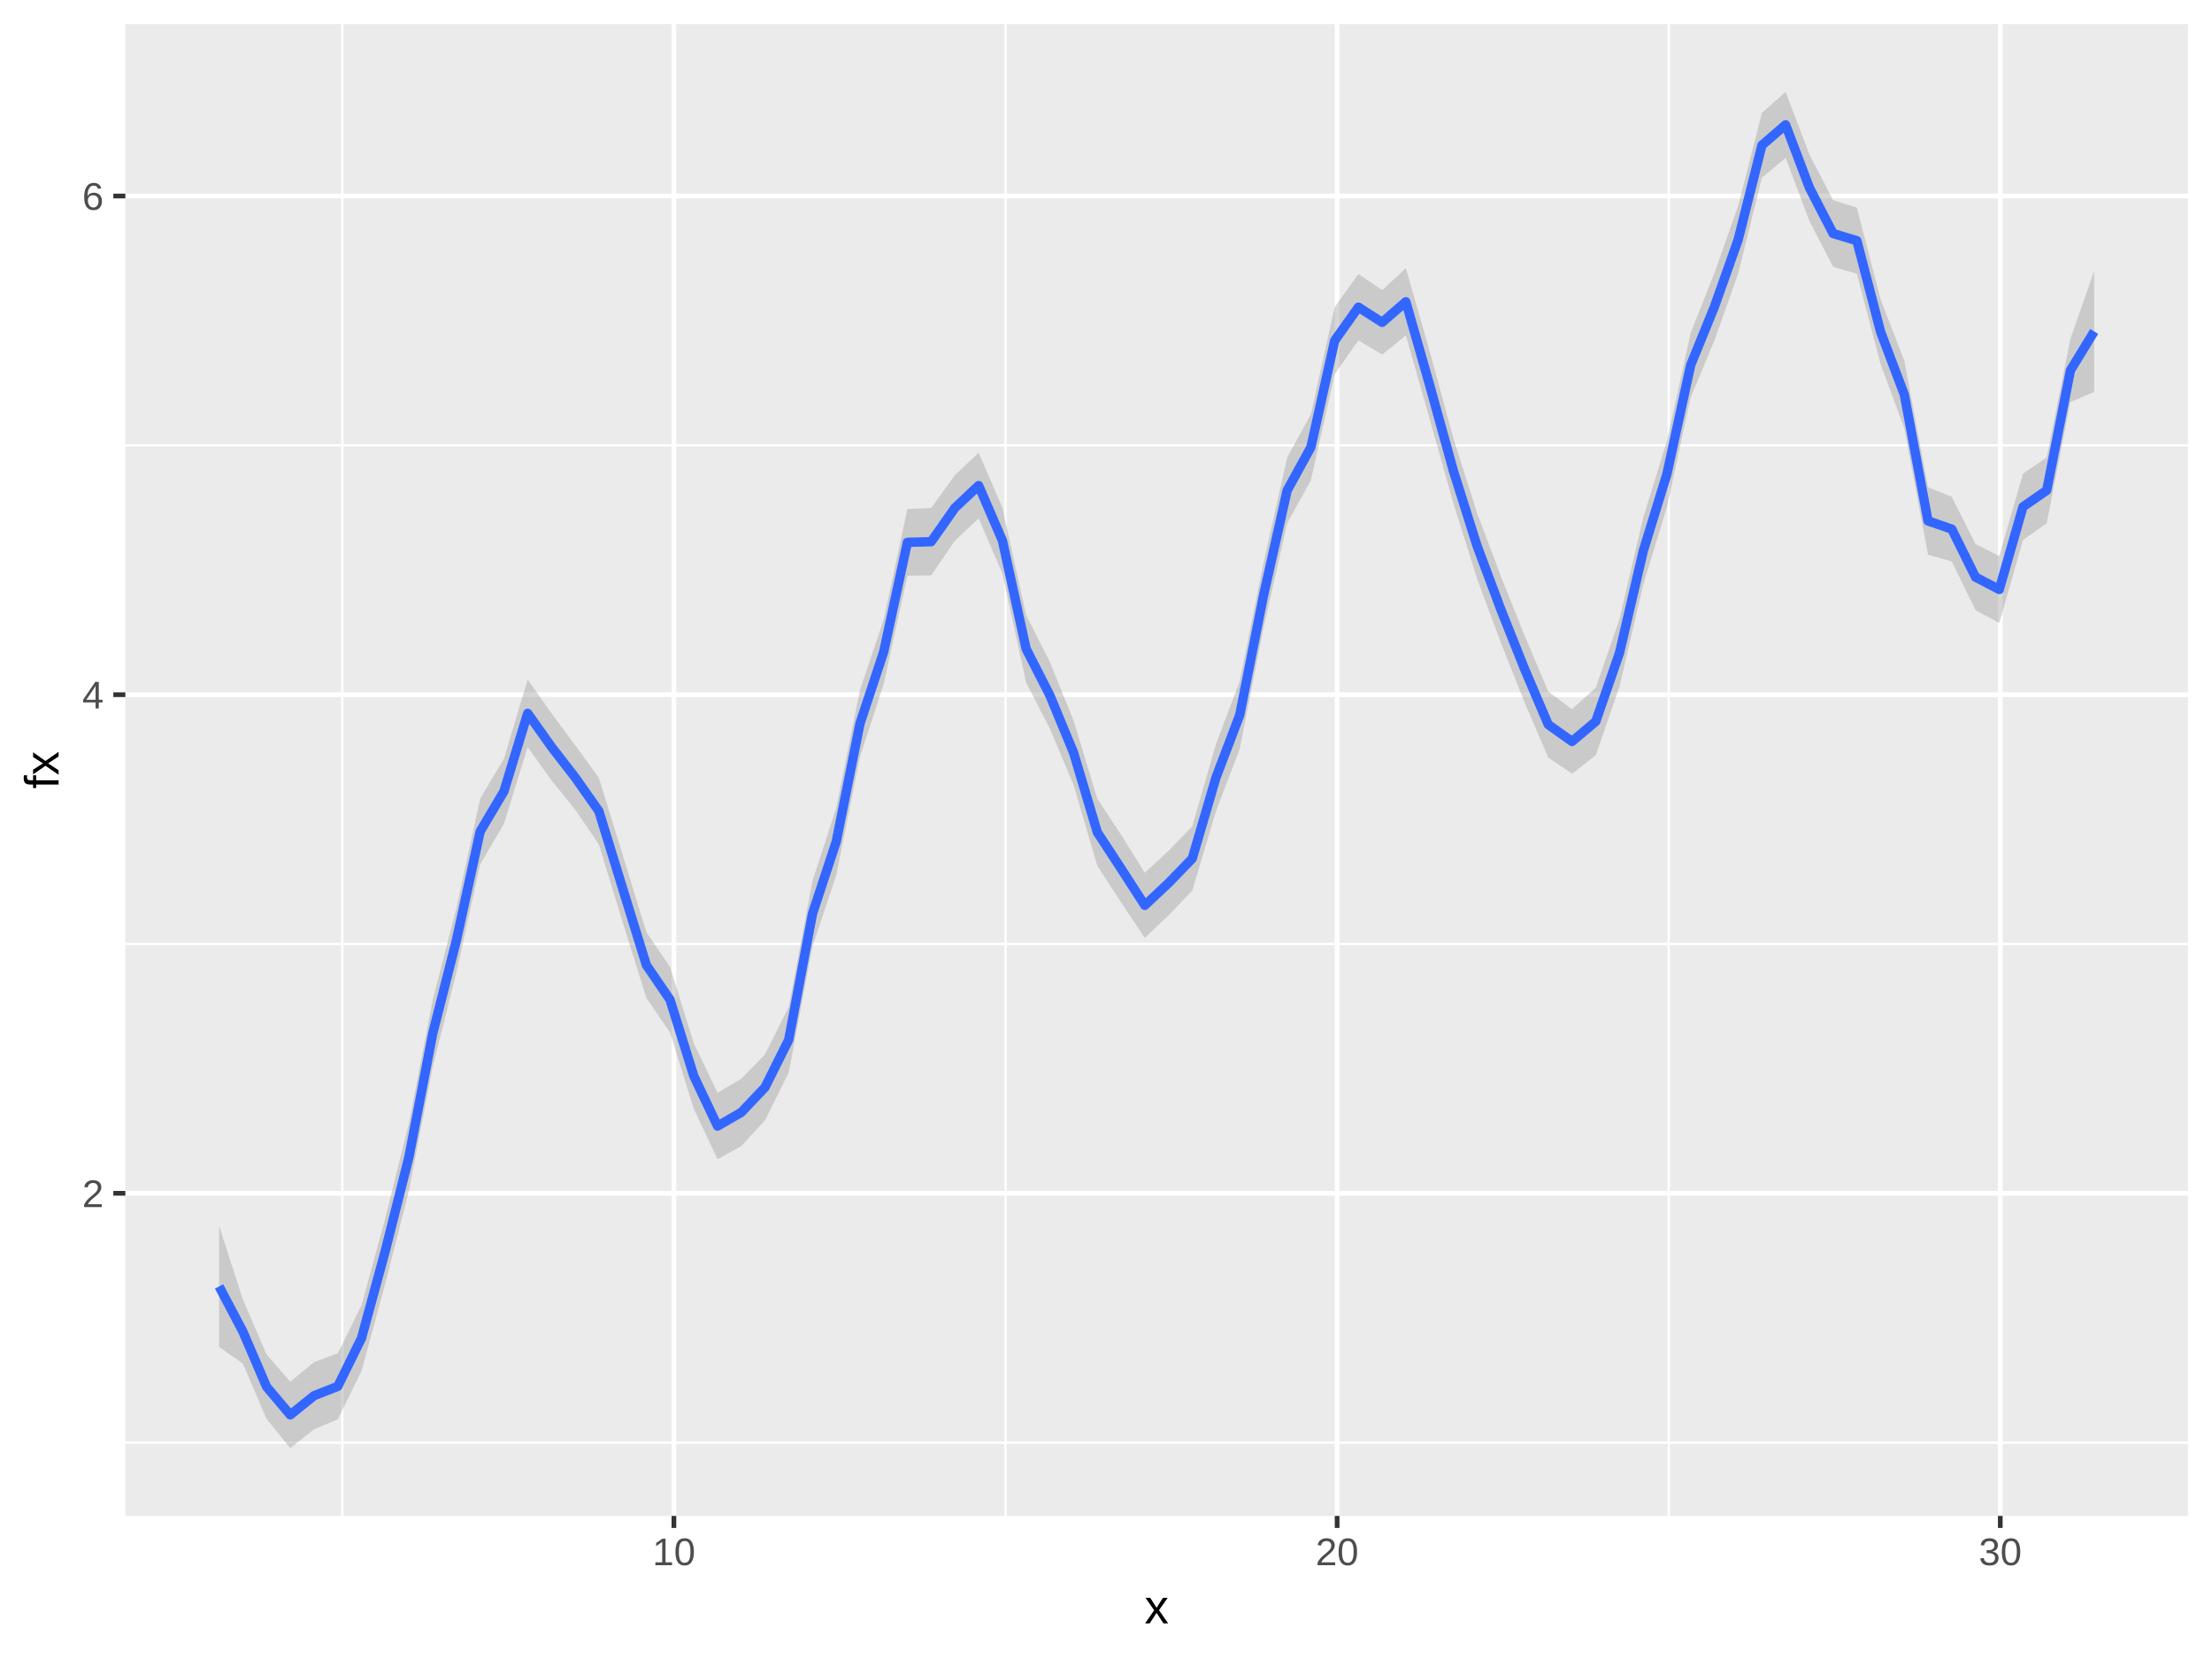
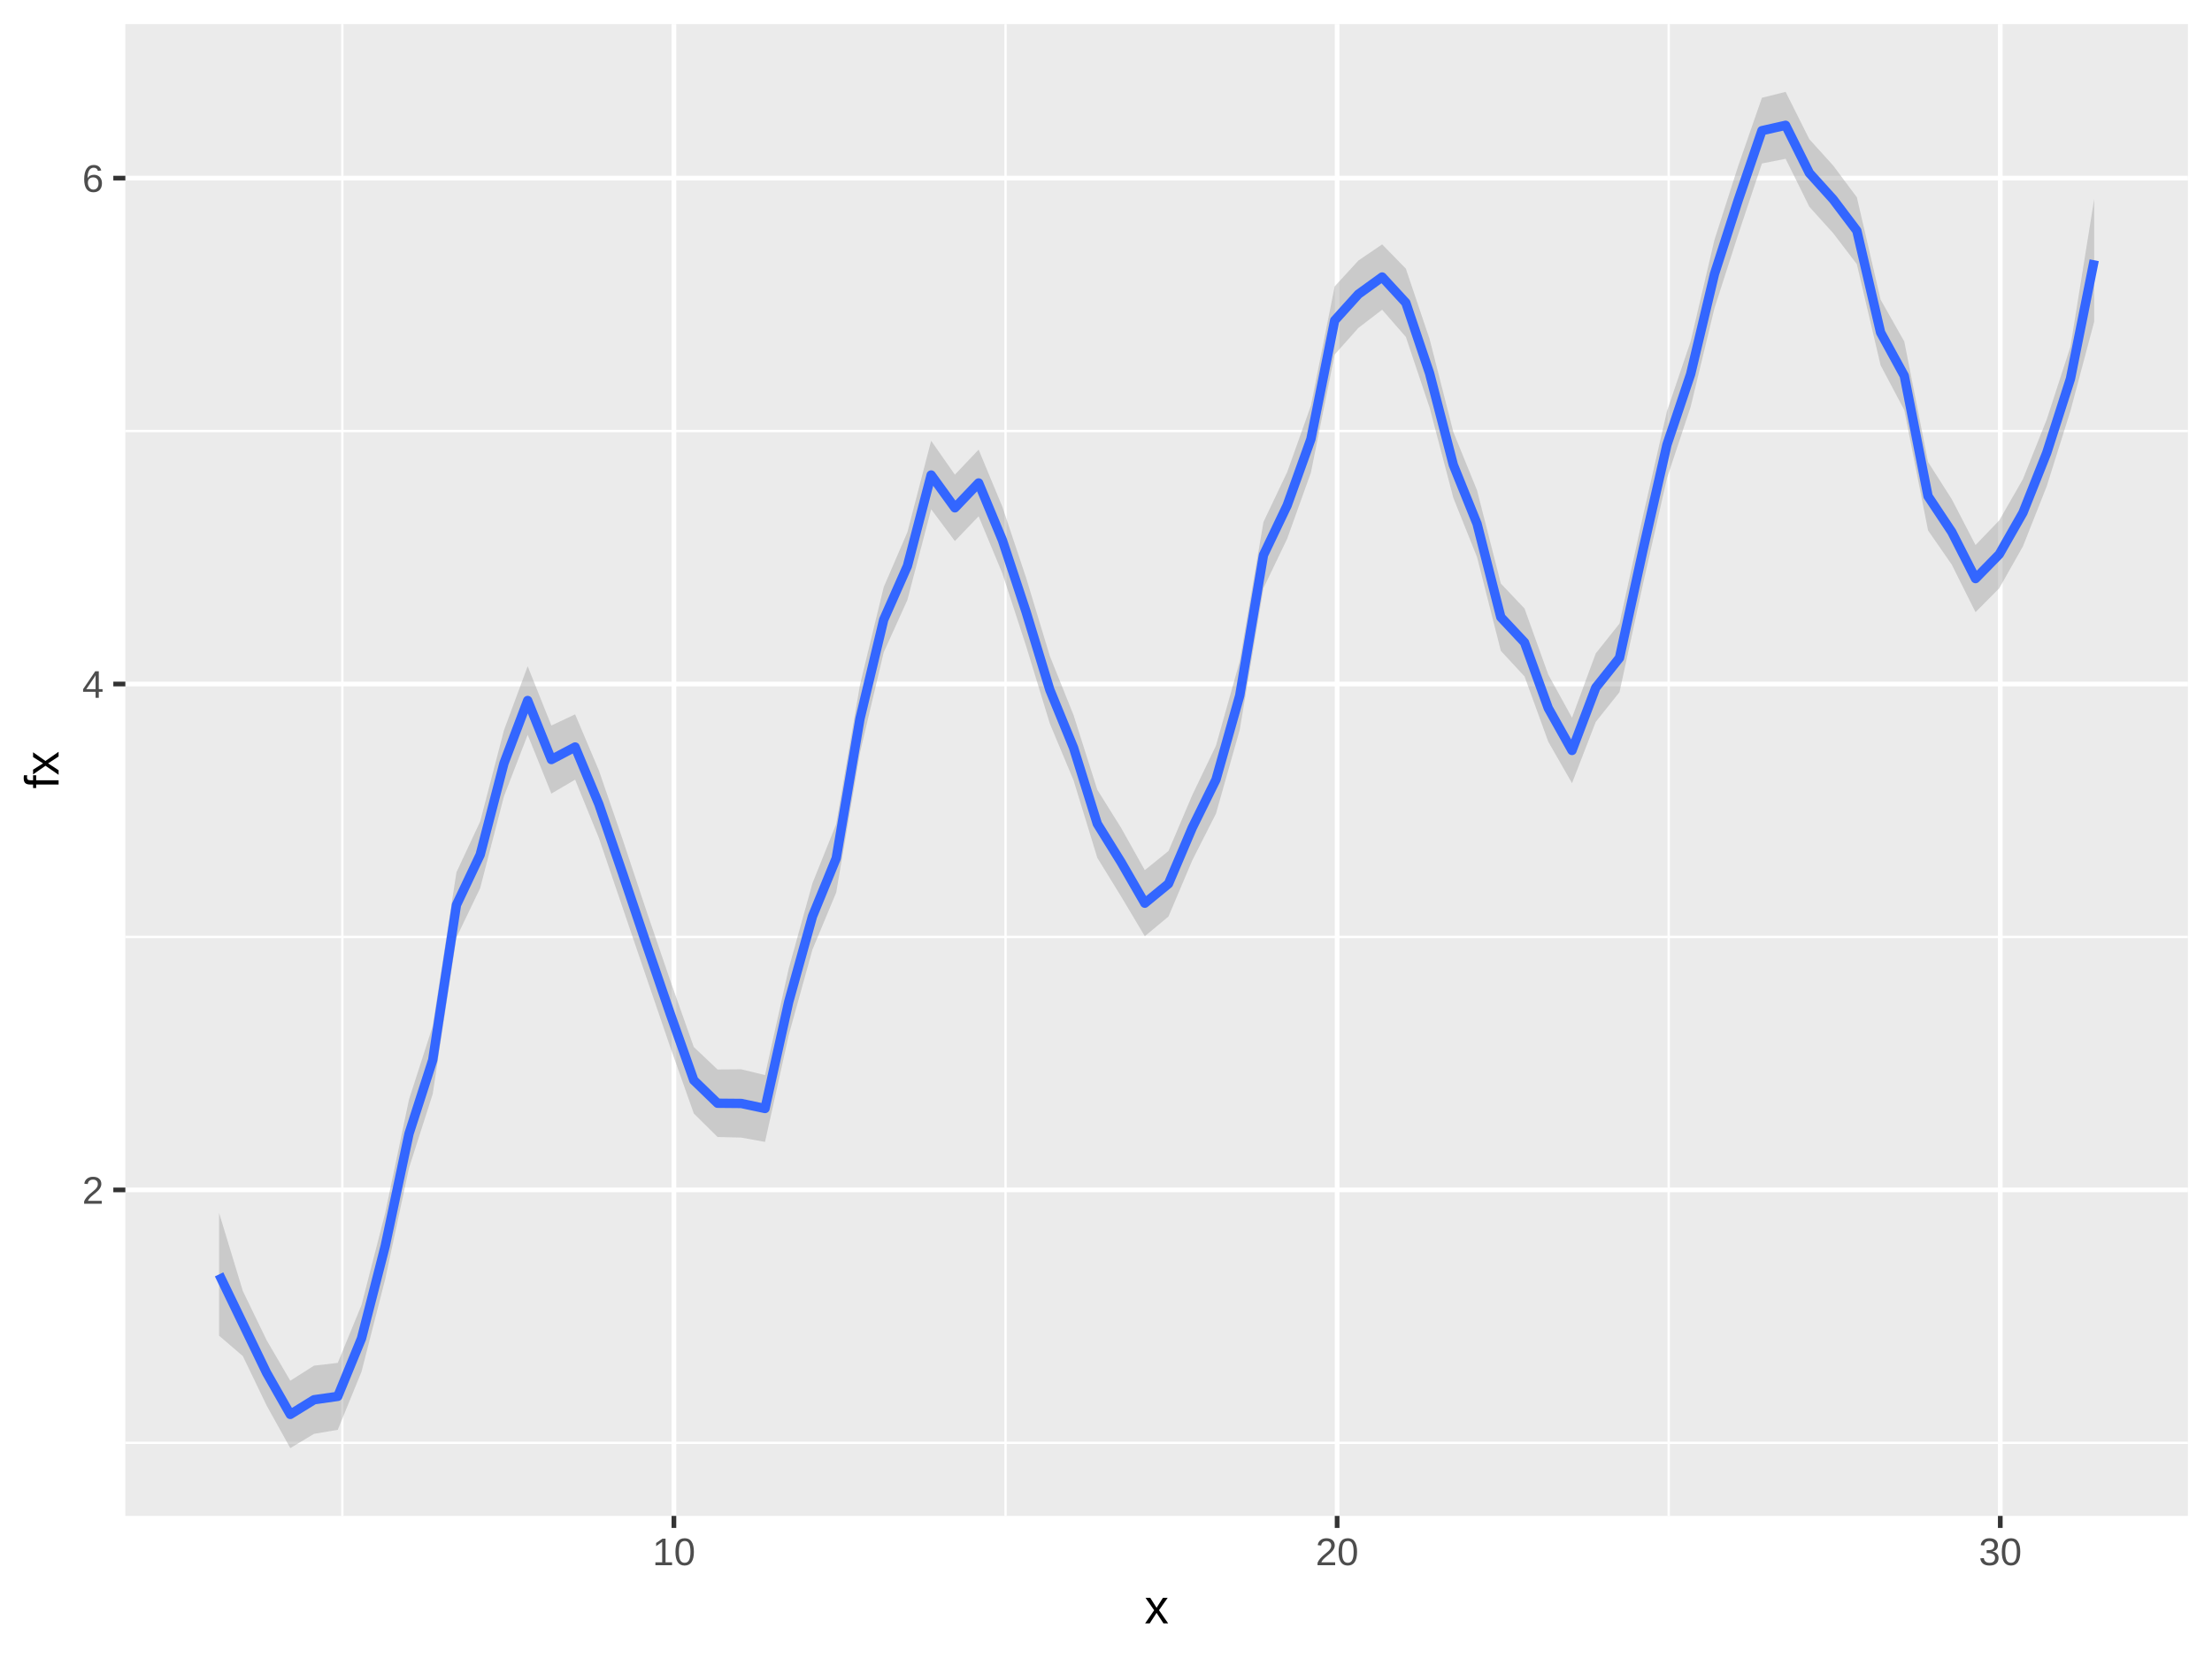
<svg xmlns="http://www.w3.org/2000/svg" viewBox="0 0 504.00 378.00">
  <defs>
    <style type="text/css">
    line, polyline, path, rect, circle {
      fill: none;
      stroke: #000000;
      stroke-linecap: round;
      stroke-linejoin: round;
      stroke-miterlimit: 10.00;
    }
  </style>
  </defs>
  <rect width="100%" height="100%" style="stroke: none; fill: #FFFFFF;" />
  <rect x="0.00" y="0.00" width="504.00" height="378.00" style="stroke-width: 1.07; stroke: #FFFFFF; fill: #FFFFFF;" />
  <defs>
    <clipPath id="cpMjguNTU4OHw0OTguNTIxfDM0NS4zOTZ8NS40Nzk0NQ==">
      <rect x="28.56" y="5.48" width="469.96" height="339.92" />
    </clipPath>
  </defs>
  <rect x="28.56" y="5.48" width="469.96" height="339.92" style="stroke-width: 1.07; stroke: none; fill: #EBEBEB;" clip-path="url(#cpMjguNTU4OHw0OTguNTIxfDM0NS4zOTZ8NS40Nzk0NQ==)" />
-   <polyline points="28.56,328.70 498.52,328.70 " style="stroke-width: 0.53; stroke: #FFFFFF; stroke-linecap: butt;" clip-path="url(#cpMjguNTU4OHw0OTguNTIxfDM0NS4zOTZ8NS40Nzk0NQ==)" />
-   <polyline points="28.56,215.08 498.52,215.08 " style="stroke-width: 0.53; stroke: #FFFFFF; stroke-linecap: butt;" clip-path="url(#cpMjguNTU4OHw0OTguNTIxfDM0NS4zOTZ8NS40Nzk0NQ==)" />
-   <polyline points="28.56,101.47 498.52,101.47 " style="stroke-width: 0.53; stroke: #FFFFFF; stroke-linecap: butt;" clip-path="url(#cpMjguNTU4OHw0OTguNTIxfDM0NS4zOTZ8NS40Nzk0NQ==)" />
+   <polyline points="28.56,328.75 498.52,328.75 " style="stroke-width: 0.53; stroke: #FFFFFF; stroke-linecap: butt;" clip-path="url(#cpMjguNTU4OHw0OTguNTIxfDM0NS4zOTZ8NS40Nzk0NQ==)" />
+   <polyline points="28.56,213.48 498.52,213.48 " style="stroke-width: 0.53; stroke: #FFFFFF; stroke-linecap: butt;" clip-path="url(#cpMjguNTU4OHw0OTguNTIxfDM0NS4zOTZ8NS40Nzk0NQ==)" />
+   <polyline points="28.56,98.21 498.52,98.21 " style="stroke-width: 0.53; stroke: #FFFFFF; stroke-linecap: butt;" clip-path="url(#cpMjguNTU4OHw0OTguNTIxfDM0NS4zOTZ8NS40Nzk0NQ==)" />
  <polyline points="78.00,345.40 78.00,5.48 " style="stroke-width: 0.53; stroke: #FFFFFF; stroke-linecap: butt;" clip-path="url(#cpMjguNTU4OHw0OTguNTIxfDM0NS4zOTZ8NS40Nzk0NQ==)" />
  <polyline points="229.11,345.40 229.11,5.48 " style="stroke-width: 0.53; stroke: #FFFFFF; stroke-linecap: butt;" clip-path="url(#cpMjguNTU4OHw0OTguNTIxfDM0NS4zOTZ8NS40Nzk0NQ==)" />
  <polyline points="380.21,345.40 380.21,5.48 " style="stroke-width: 0.53; stroke: #FFFFFF; stroke-linecap: butt;" clip-path="url(#cpMjguNTU4OHw0OTguNTIxfDM0NS4zOTZ8NS40Nzk0NQ==)" />
-   <polyline points="28.56,271.89 498.52,271.89 " style="stroke-width: 1.07; stroke: #FFFFFF; stroke-linecap: butt;" clip-path="url(#cpMjguNTU4OHw0OTguNTIxfDM0NS4zOTZ8NS40Nzk0NQ==)" />
-   <polyline points="28.56,158.28 498.52,158.28 " style="stroke-width: 1.07; stroke: #FFFFFF; stroke-linecap: butt;" clip-path="url(#cpMjguNTU4OHw0OTguNTIxfDM0NS4zOTZ8NS40Nzk0NQ==)" />
-   <polyline points="28.56,44.66 498.52,44.66 " style="stroke-width: 1.07; stroke: #FFFFFF; stroke-linecap: butt;" clip-path="url(#cpMjguNTU4OHw0OTguNTIxfDM0NS4zOTZ8NS40Nzk0NQ==)" />
+   <polyline points="28.56,271.12 498.52,271.12 " style="stroke-width: 1.07; stroke: #FFFFFF; stroke-linecap: butt;" clip-path="url(#cpMjguNTU4OHw0OTguNTIxfDM0NS4zOTZ8NS40Nzk0NQ==)" />
+   <polyline points="28.56,155.85 498.52,155.85 " style="stroke-width: 1.07; stroke: #FFFFFF; stroke-linecap: butt;" clip-path="url(#cpMjguNTU4OHw0OTguNTIxfDM0NS4zOTZ8NS40Nzk0NQ==)" />
+   <polyline points="28.56,40.58 498.52,40.58 " style="stroke-width: 1.07; stroke: #FFFFFF; stroke-linecap: butt;" clip-path="url(#cpMjguNTU4OHw0OTguNTIxfDM0NS4zOTZ8NS40Nzk0NQ==)" />
  <polyline points="153.55,345.40 153.55,5.48 " style="stroke-width: 1.07; stroke: #FFFFFF; stroke-linecap: butt;" clip-path="url(#cpMjguNTU4OHw0OTguNTIxfDM0NS4zOTZ8NS40Nzk0NQ==)" />
  <polyline points="304.66,345.40 304.66,5.48 " style="stroke-width: 1.07; stroke: #FFFFFF; stroke-linecap: butt;" clip-path="url(#cpMjguNTU4OHw0OTguNTIxfDM0NS4zOTZ8NS40Nzk0NQ==)" />
  <polyline points="455.76,345.40 455.76,5.48 " style="stroke-width: 1.07; stroke: #FFFFFF; stroke-linecap: butt;" clip-path="url(#cpMjguNTU4OHw0OTguNTIxfDM0NS4zOTZ8NS40Nzk0NQ==)" />
-   <polyline points="49.92,279.32 55.33,296.07 60.74,308.63 66.14,314.81 71.55,310.35 76.96,308.36 82.37,297.41 87.78,277.60 93.19,255.86 98.59,227.86 104.00,206.88 109.41,181.95 114.82,172.87 120.23,154.83 125.63,162.50 131.04,169.79 136.45,177.22 141.86,194.73 147.27,212.40 152.67,220.31 158.08,237.71 163.49,248.99 168.90,245.78 174.31,240.24 179.71,229.43 185.12,200.75 190.53,184.09 195.94,157.26 201.35,141.17 206.75,115.96 212.16,115.74 217.57,108.27 222.98,103.15 228.39,115.66 233.80,140.16 239.20,150.83 244.61,164.16 250.02,181.99 255.43,190.20 260.84,198.86 266.24,193.86 271.65,188.29 277.06,169.52 282.47,155.22 287.88,128.30 293.28,104.26 298.69,94.37 304.10,69.97 309.51,62.42 314.92,66.11 320.32,61.09 325.73,79.98 331.14,99.84 336.55,116.89 341.96,131.29 347.36,144.77 352.77,157.56 358.18,161.58 363.59,156.70 369.00,141.06 374.41,117.93 379.81,100.43 385.22,75.83 390.63,62.21 396.04,46.91 401.45,25.72 406.85,20.93 412.26,35.15 417.67,45.62 423.08,47.32 428.49,68.22 433.89,82.19 439.30,111.01 444.71,113.21 450.12,123.96 455.53,126.69 460.93,107.93 466.34,104.22 471.75,77.16 477.16,61.73 477.16,89.31 471.75,91.60 466.34,119.21 460.93,123.04 455.53,141.94 450.12,139.04 444.71,127.92 439.30,126.38 433.89,97.59 428.49,82.97 423.08,62.36 417.67,60.81 412.26,50.33 406.85,35.96 401.45,40.48 396.04,62.31 390.63,77.58 385.22,90.53 379.81,115.52 374.41,133.19 369.00,156.46 363.59,172.08 358.18,176.29 352.77,172.63 347.36,160.02 341.96,146.41 336.55,131.89 331.14,114.64 325.73,95.39 320.32,76.42 314.92,80.79 309.51,77.55 304.10,85.27 298.69,109.41 293.28,119.23 287.88,143.16 282.47,170.62 277.06,184.80 271.65,202.95 266.24,208.56 260.84,213.71 255.43,205.60 250.02,197.28 244.61,178.82 239.20,166.00 233.80,155.51 228.39,130.64 222.98,118.11 217.57,123.19 212.16,131.12 206.75,131.19 201.35,155.83 195.94,172.50 190.53,199.47 185.12,215.65 179.71,244.39 174.31,255.24 168.90,261.12 163.49,264.15 158.08,252.63 152.67,235.27 147.27,227.37 141.86,210.08 136.45,192.40 131.04,184.45 125.63,177.78 120.23,170.23 114.82,187.72 109.41,196.93 104.00,221.54 98.59,243.13 93.19,271.26 87.78,292.47 82.37,312.38 76.96,323.39 71.55,325.66 66.14,329.95 60.74,323.31 55.33,310.68 49.92,306.90 " style="stroke-width: 2.13; stroke: none; fill: #999999; fill-opacity: 0.40;" clip-path="url(#cpMjguNTU4OHw0OTguNTIxfDM0NS4zOTZ8NS40Nzk0NQ==)" />
-   <polyline points="49.92,293.11 55.33,303.38 60.74,315.97 66.14,322.38 71.55,318.01 76.96,315.88 82.37,304.89 87.78,285.03 93.19,263.56 98.59,235.50 104.00,214.21 109.41,189.44 114.82,180.30 120.23,162.53 125.63,170.14 131.04,177.12 136.45,184.81 141.86,202.40 147.27,219.89 152.67,227.79 158.08,245.17 163.49,256.57 168.90,253.45 174.31,247.74 179.71,236.91 185.12,208.20 190.53,191.78 195.94,164.88 201.35,148.50 206.75,123.57 212.16,123.43 217.57,115.73 222.98,110.63 228.39,123.15 233.80,147.83 239.20,158.41 244.61,171.49 250.02,189.63 255.43,197.90 260.84,206.28 266.24,201.21 271.65,195.62 277.06,177.16 282.47,162.92 287.88,135.73 293.28,111.74 298.69,101.89 304.10,77.62 309.51,69.99 314.92,73.45 320.32,68.76 325.73,87.69 331.14,107.24 336.55,124.39 341.96,138.85 347.36,152.40 352.77,165.09 358.18,168.94 363.59,164.39 369.00,148.76 374.41,125.56 379.81,107.98 385.22,83.18 390.63,69.89 396.04,54.61 401.45,33.10 406.85,28.44 412.26,42.74 417.67,53.21 423.08,54.84 428.49,75.60 433.89,89.89 439.30,118.69 444.71,120.56 450.12,131.50 455.53,134.31 460.93,115.48 466.34,111.72 471.75,84.38 477.16,75.52 " style="stroke-width: 2.13; stroke: #3366FF; stroke-linecap: butt;" clip-path="url(#cpMjguNTU4OHw0OTguNTIxfDM0NS4zOTZ8NS40Nzk0NQ==)" />
+   <polyline points="49.92,276.37 55.33,294.15 60.74,305.34 66.14,314.59 71.55,311.16 76.96,310.53 82.37,297.35 87.78,276.32 93.19,250.51 98.59,233.79 104.00,198.75 109.41,187.16 114.82,166.40 120.23,151.80 125.63,165.31 131.04,162.76 136.45,175.53 141.86,191.23 147.27,207.49 152.67,223.27 158.08,238.56 163.49,243.68 168.90,243.64 174.31,244.96 179.71,220.67 185.12,201.23 190.53,187.75 195.94,156.06 201.35,133.77 206.75,121.25 212.16,100.43 217.57,108.15 222.98,102.45 228.39,115.47 233.80,131.65 239.20,149.46 244.61,162.94 250.02,179.94 255.43,188.61 260.84,198.26 266.24,193.90 271.65,181.17 277.06,169.88 282.47,150.67 287.88,118.93 293.28,107.56 298.69,92.42 304.10,65.26 309.51,59.36 314.92,55.68 320.32,61.21 325.73,77.24 331.14,98.43 336.55,111.74 341.96,132.95 347.36,138.65 352.77,153.71 358.18,163.53 363.59,148.88 369.00,142.08 374.41,117.31 379.81,93.69 385.22,77.75 390.63,54.66 396.04,37.82 401.45,22.28 406.85,20.93 412.26,31.72 417.67,37.70 423.08,44.94 428.49,68.27 433.89,77.81 439.30,105.26 444.71,113.74 450.12,124.19 455.53,118.56 460.93,109.14 466.34,95.58 471.75,78.97 477.16,45.32 477.16,73.29 471.75,93.62 466.34,110.80 460.93,124.47 455.53,134.03 450.12,139.48 444.71,128.66 439.30,120.85 433.89,93.43 428.49,83.23 423.08,60.19 417.67,53.11 412.26,47.12 406.85,36.18 401.45,37.25 396.04,53.45 390.63,70.25 385.22,92.67 379.81,108.99 374.41,132.80 369.00,157.70 363.59,164.48 358.18,178.45 352.77,169.00 347.36,154.12 341.96,148.29 336.55,126.96 331.14,113.44 325.73,92.87 320.32,76.77 314.92,70.57 309.51,74.71 304.10,80.79 298.69,107.67 293.28,122.75 287.88,134.01 282.47,166.29 277.06,185.38 271.65,196.05 266.24,208.82 260.84,213.32 255.43,204.24 250.02,195.45 244.61,177.81 239.20,164.86 233.80,147.22 228.39,130.67 222.98,117.63 217.57,123.28 212.16,116.03 206.75,136.70 201.35,148.64 195.94,171.52 190.53,203.36 185.12,216.35 179.71,235.85 174.31,260.18 168.90,259.20 163.49,259.06 158.08,253.70 152.67,238.45 147.27,222.68 141.86,206.81 136.45,190.93 131.04,177.64 125.63,180.82 120.23,167.43 114.82,181.46 109.41,202.35 104.00,213.62 98.59,249.28 93.19,266.13 87.78,291.41 82.37,312.54 76.96,325.78 71.55,326.70 66.14,329.95 60.74,320.23 55.33,308.98 49.92,304.34 " style="stroke-width: 2.13; stroke: none; fill: #999999; fill-opacity: 0.40;" clip-path="url(#cpMjguNTU4OHw0OTguNTIxfDM0NS4zOTZ8NS40Nzk0NQ==)" />
+   <polyline points="49.92,290.36 55.33,301.57 60.74,312.79 66.14,322.27 71.55,318.93 76.96,318.16 82.37,304.95 87.78,283.86 93.19,258.32 98.59,241.53 104.00,206.19 109.41,194.75 114.82,173.93 120.23,159.61 125.63,173.06 131.04,170.20 136.45,183.23 141.86,199.02 147.27,215.09 152.67,230.86 158.08,246.13 163.49,251.37 168.90,251.42 174.31,252.57 179.71,228.26 185.12,208.79 190.53,195.55 195.94,163.79 201.35,141.20 206.75,128.97 212.16,108.23 217.57,115.71 222.98,110.04 228.39,123.07 233.80,139.43 239.20,157.16 244.61,170.38 250.02,187.70 255.43,196.42 260.84,205.79 266.24,201.36 271.65,188.61 277.06,177.63 282.47,158.48 287.88,126.47 293.28,115.15 298.69,100.04 304.10,73.02 309.51,67.03 314.92,63.12 320.32,68.99 325.73,85.06 331.14,105.93 336.55,119.35 341.96,140.62 347.36,146.38 352.77,161.35 358.18,170.99 363.59,156.68 369.00,149.89 374.41,125.06 379.81,101.34 385.22,85.21 390.63,62.46 396.04,45.63 401.45,29.77 406.85,28.55 412.26,39.42 417.67,45.41 423.08,52.57 428.49,75.75 433.89,85.62 439.30,113.06 444.71,121.20 450.12,131.83 455.53,126.29 460.93,116.81 466.34,103.19 471.75,86.30 477.16,59.30 " style="stroke-width: 2.13; stroke: #3366FF; stroke-linecap: butt;" clip-path="url(#cpMjguNTU4OHw0OTguNTIxfDM0NS4zOTZ8NS40Nzk0NQ==)" />
  <defs>
    <clipPath id="cpMHw1MDR8Mzc4fDA=">
      <rect x="0.00" y="0.00" width="504.00" height="378.00" />
    </clipPath>
  </defs>
  <g clip-path="url(#cpMHw1MDR8Mzc4fDA=)">
-     <text x="18.73" y="275.04" style="font-size: 8.80px; fill: #4D4D4D; font-family: Arial;" textLength="4.89px" lengthAdjust="spacingAndGlyphs">2</text>
+     <text x="18.73" y="274.27" style="font-size: 8.80px; fill: #4D4D4D; font-family: Arial;" textLength="4.89px" lengthAdjust="spacingAndGlyphs">2</text>
  </g>
  <g clip-path="url(#cpMHw1MDR8Mzc4fDA=)">
-     <text x="18.73" y="161.42" style="font-size: 8.80px; fill: #4D4D4D; font-family: Arial;" textLength="4.89px" lengthAdjust="spacingAndGlyphs">4</text>
+     <text x="18.73" y="159.00" style="font-size: 8.80px; fill: #4D4D4D; font-family: Arial;" textLength="4.89px" lengthAdjust="spacingAndGlyphs">4</text>
  </g>
  <g clip-path="url(#cpMHw1MDR8Mzc4fDA=)">
-     <text x="18.73" y="47.81" style="font-size: 8.80px; fill: #4D4D4D; font-family: Arial;" textLength="4.89px" lengthAdjust="spacingAndGlyphs">6</text>
+     <text x="18.73" y="43.73" style="font-size: 8.80px; fill: #4D4D4D; font-family: Arial;" textLength="4.89px" lengthAdjust="spacingAndGlyphs">6</text>
  </g>
-   <polyline points="25.82,271.89 28.56,271.89 " style="stroke-width: 1.07; stroke: #333333; stroke-linecap: butt;" clip-path="url(#cpMHw1MDR8Mzc4fDA=)" />
-   <polyline points="25.82,158.28 28.56,158.28 " style="stroke-width: 1.07; stroke: #333333; stroke-linecap: butt;" clip-path="url(#cpMHw1MDR8Mzc4fDA=)" />
-   <polyline points="25.82,44.66 28.56,44.66 " style="stroke-width: 1.07; stroke: #333333; stroke-linecap: butt;" clip-path="url(#cpMHw1MDR8Mzc4fDA=)" />
+   <polyline points="25.82,271.12 28.56,271.12 " style="stroke-width: 1.07; stroke: #333333; stroke-linecap: butt;" clip-path="url(#cpMHw1MDR8Mzc4fDA=)" />
+   <polyline points="25.82,155.85 28.56,155.85 " style="stroke-width: 1.07; stroke: #333333; stroke-linecap: butt;" clip-path="url(#cpMHw1MDR8Mzc4fDA=)" />
+   <polyline points="25.82,40.58 28.56,40.58 " style="stroke-width: 1.07; stroke: #333333; stroke-linecap: butt;" clip-path="url(#cpMHw1MDR8Mzc4fDA=)" />
  <polyline points="153.55,348.14 153.55,345.40 " style="stroke-width: 1.07; stroke: #333333; stroke-linecap: butt;" clip-path="url(#cpMHw1MDR8Mzc4fDA=)" />
  <polyline points="304.66,348.14 304.66,345.40 " style="stroke-width: 1.07; stroke: #333333; stroke-linecap: butt;" clip-path="url(#cpMHw1MDR8Mzc4fDA=)" />
  <polyline points="455.76,348.14 455.76,345.40 " style="stroke-width: 1.07; stroke: #333333; stroke-linecap: butt;" clip-path="url(#cpMHw1MDR8Mzc4fDA=)" />
  <g clip-path="url(#cpMHw1MDR8Mzc4fDA=)">
    <text x="148.66" y="356.63" style="font-size: 8.80px; fill: #4D4D4D; font-family: Arial;" textLength="9.79px" lengthAdjust="spacingAndGlyphs">10</text>
  </g>
  <g clip-path="url(#cpMHw1MDR8Mzc4fDA=)">
    <text x="299.76" y="356.63" style="font-size: 8.80px; fill: #4D4D4D; font-family: Arial;" textLength="9.79px" lengthAdjust="spacingAndGlyphs">20</text>
  </g>
  <g clip-path="url(#cpMHw1MDR8Mzc4fDA=)">
    <text x="450.87" y="356.63" style="font-size: 8.80px; fill: #4D4D4D; font-family: Arial;" textLength="9.79px" lengthAdjust="spacingAndGlyphs">30</text>
  </g>
  <g clip-path="url(#cpMHw1MDR8Mzc4fDA=)">
    <text x="260.79" y="369.88" style="font-size: 11.00px; font-family: Arial;" textLength="5.50px" lengthAdjust="spacingAndGlyphs">x</text>
  </g>
  <g clip-path="url(#cpMHw1MDR8Mzc4fDA=)">
    <text transform="translate(13.35,179.72) rotate(-90)" style="font-size: 11.00px; font-family: Arial;" textLength="8.56px" lengthAdjust="spacingAndGlyphs">fx</text>
  </g>
</svg>
